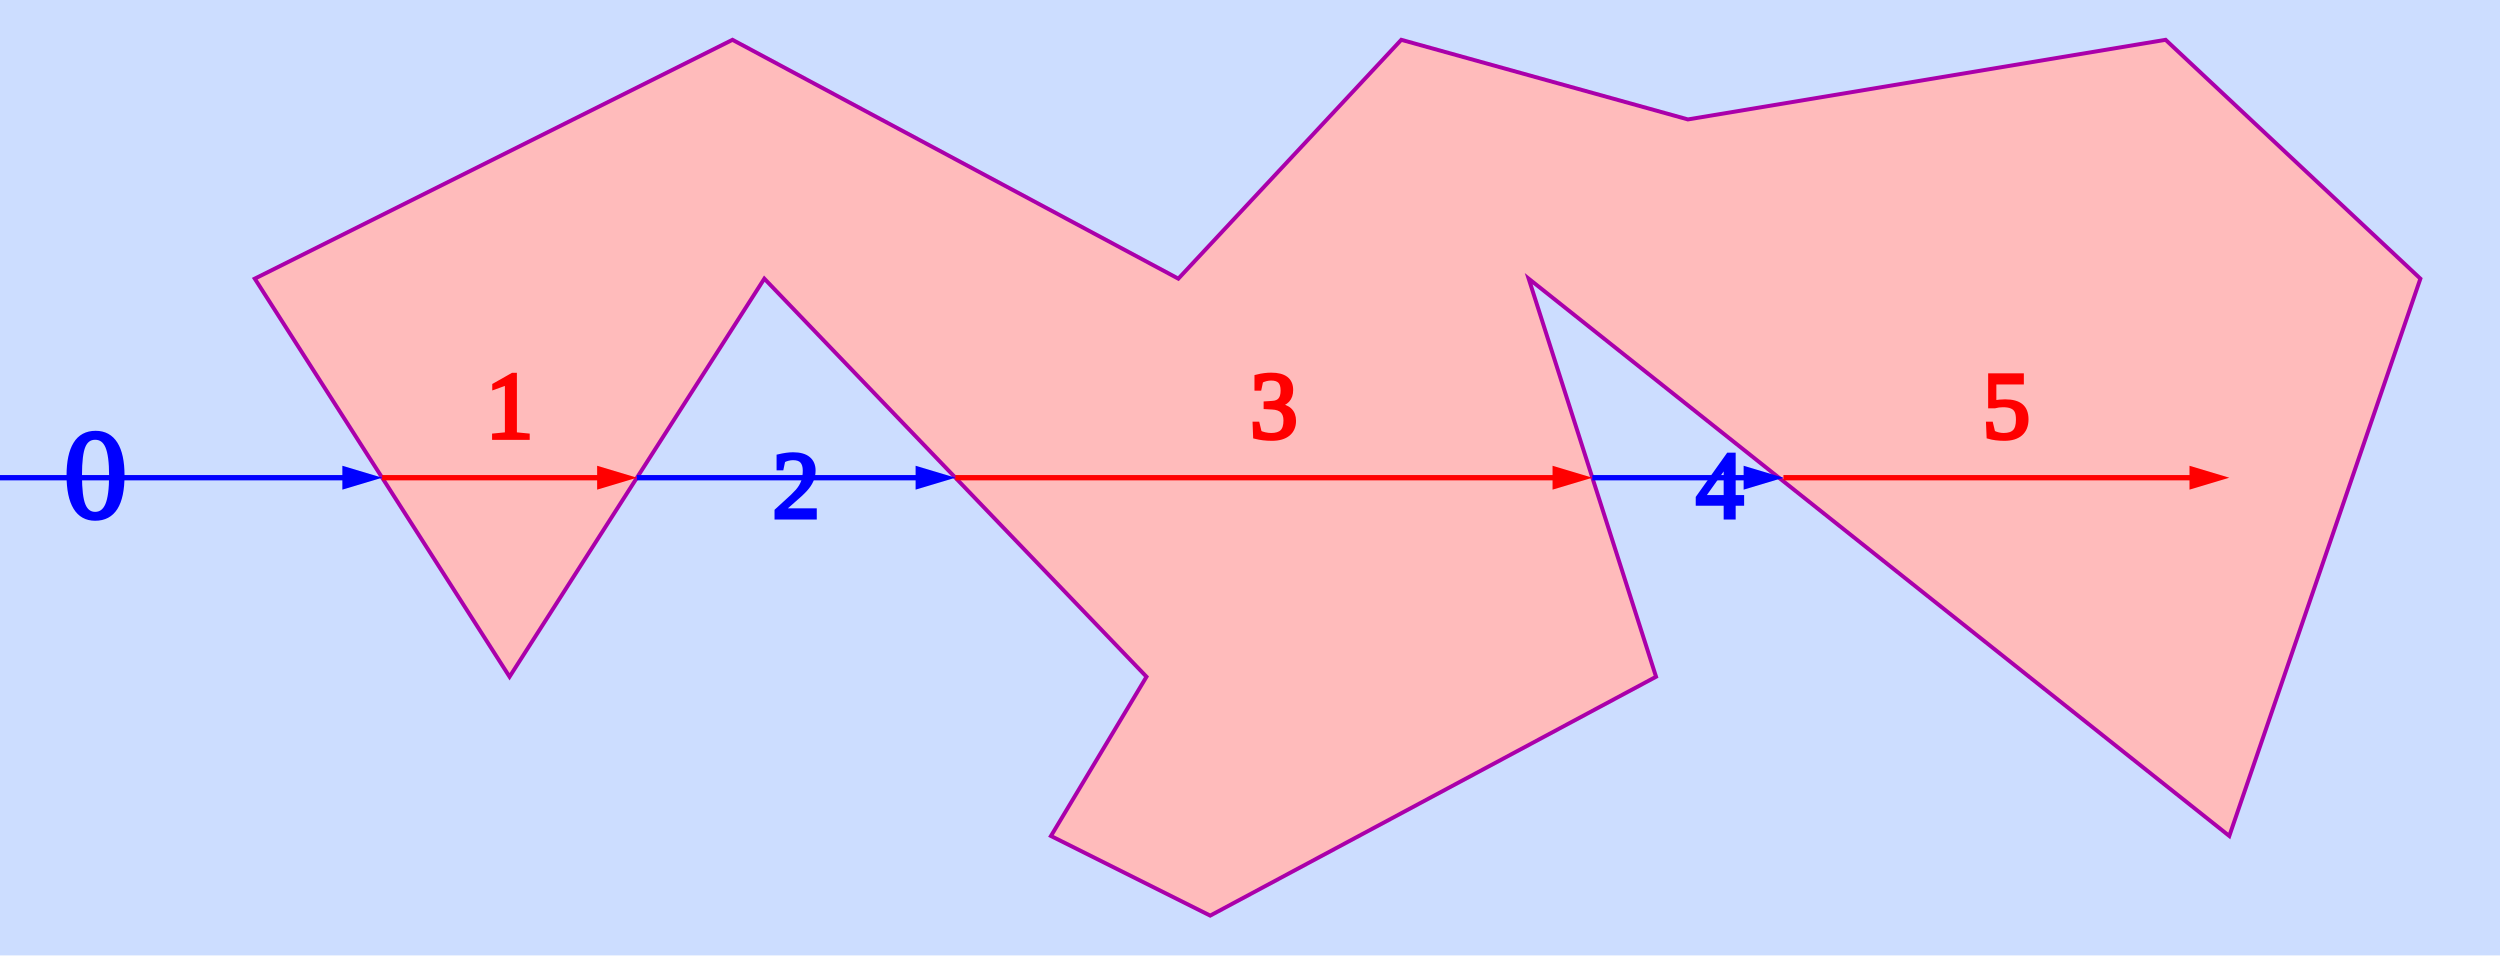
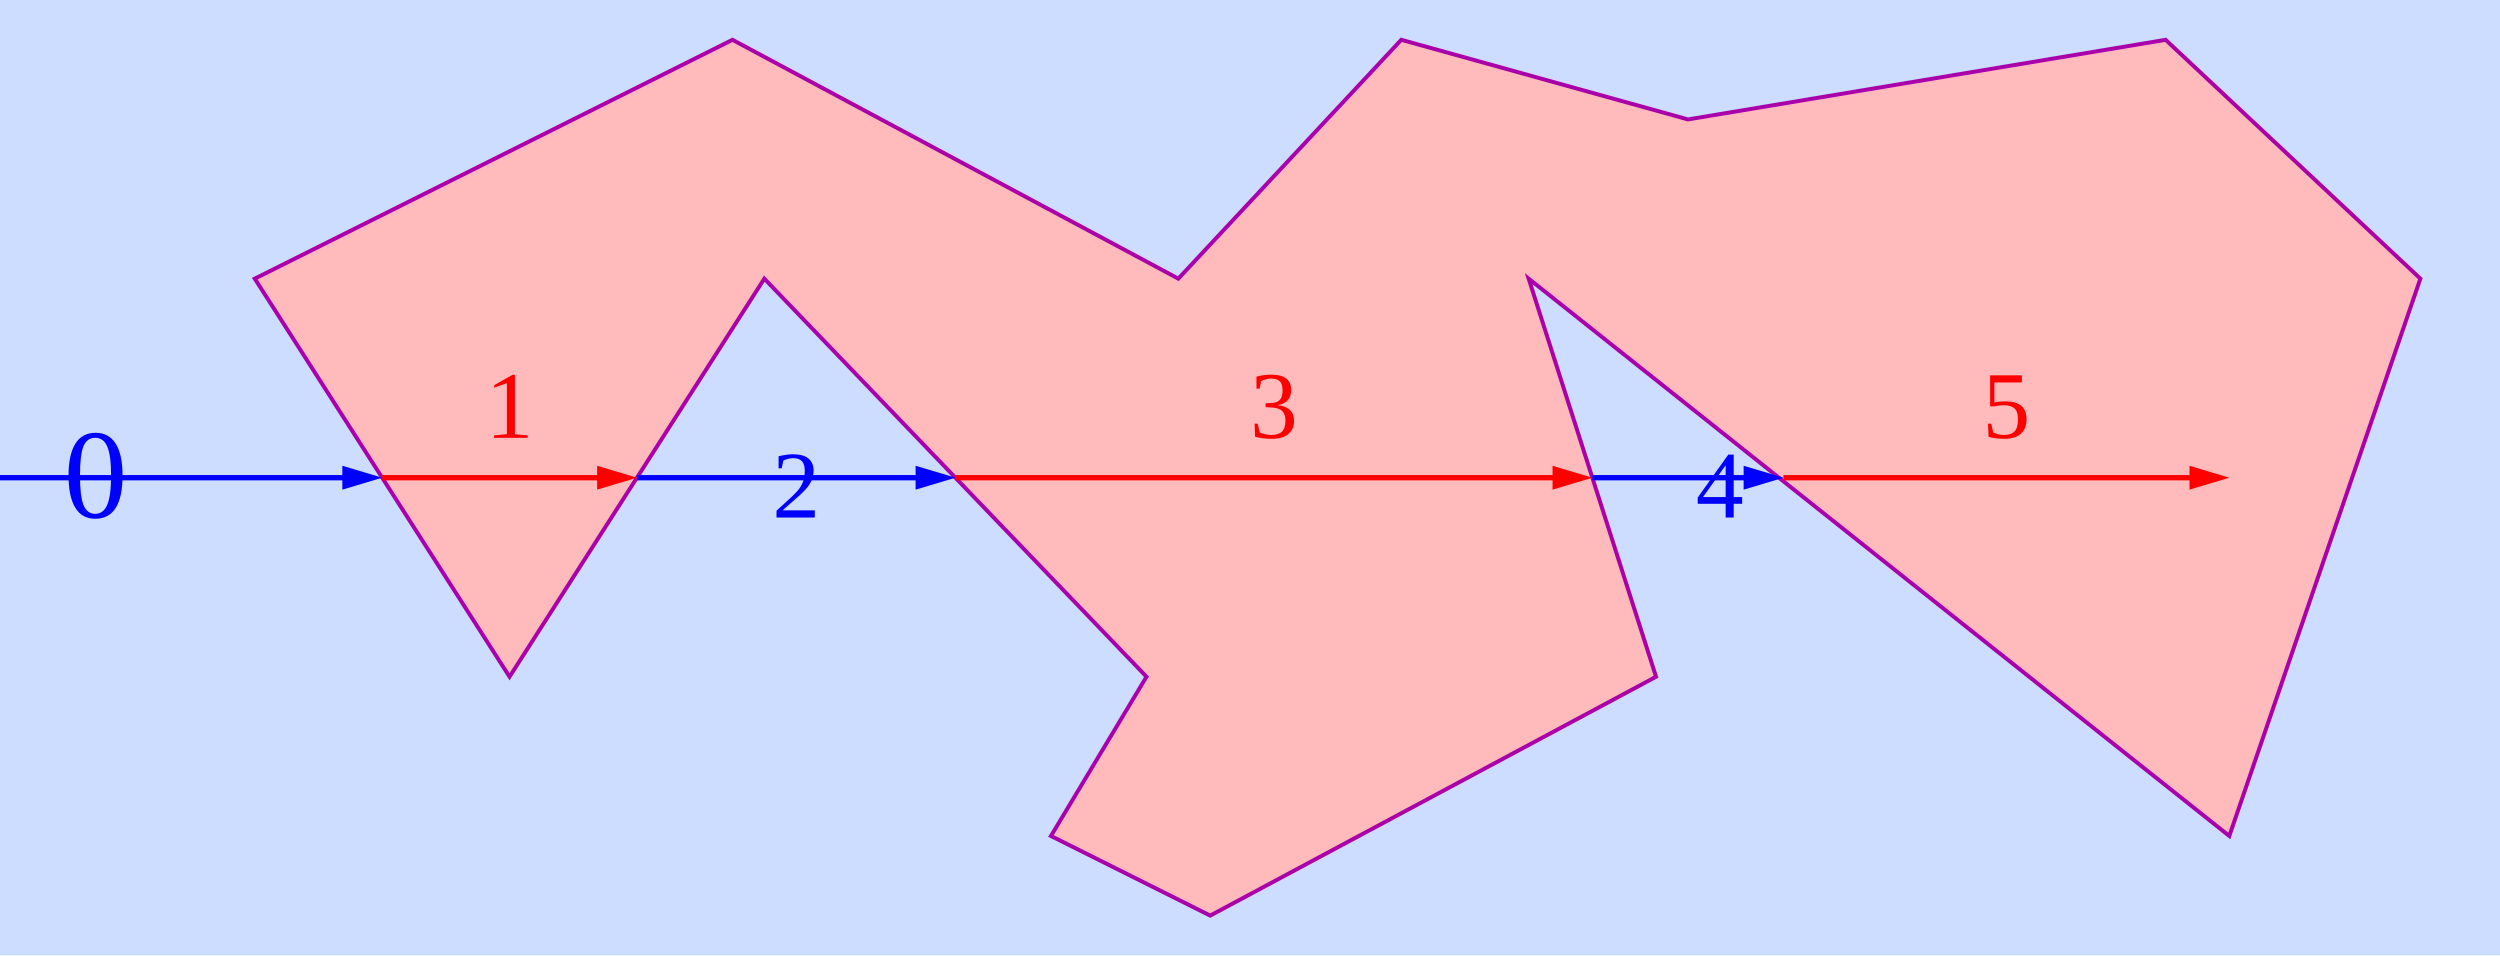
<svg xmlns="http://www.w3.org/2000/svg" version="1.1" width="628" height="240" viewBox="0 -10 628 240">
  <marker id="arrow_1_end" refX="5" refY="3" markerUnits="userSpaceOnUse" markerWidth="10" markerHeight="6" orient="auto">
    <path d="M0,0 L10,3 L0,6 Z" style="fill: blue; stroke: none" />
  </marker>
  <marker id="arrow_1_start" refX="5" refY="3" markerUnits="userSpaceOnUse" markerWidth="10" markerHeight="6" orient="auto">
    <path d="M10,0 L0,3 L10,6 Z" style="fill: blue; stroke: none" />
  </marker>
  <marker id="arrow_2_end" refX="5" refY="3" markerUnits="userSpaceOnUse" markerWidth="10" markerHeight="6" orient="auto">
    <path d="M0,0 L10,3 L0,6 Z" style="fill: red; stroke: none" />
  </marker>
  <marker id="arrow_2_start" refX="5" refY="3" markerUnits="userSpaceOnUse" markerWidth="10" markerHeight="6" orient="auto">
    <path d="M10,0 L0,3 L10,6 Z" style="fill: red; stroke: none" />
  </marker>
  <style>
    line { stroke-width: 1pt; stroke: black }
-     text { text-anchor: middle; font-size: 18pt }
+     text { text-anchor: middle; font-size: 18pt; stroke-width: 0 }
    .blu { stroke: blue; fill: blue; alignment-baseline: hanging }
    .red { stroke: red; fill: red; alignment-baseline: baseline }
  </style>
  <rect x="0" y="-10" width="628" height="240" style="fill: #cdf" />
  <polygon points="64,60 128,160 192,60 288,160 264,200 304,220 416,160 384,60 560,200 608,60 544,0 424,20 352,0 296,60 184,0" style="fill: #fbb; stroke: #a0a" />
  <line x1="0" y1="110" x2="91" y2="110" marker-end="url(#arrow_1_end)" class="blu" />
  <line x1="160" y1="110" x2="235" y2="110" marker-end="url(#arrow_1_end)" class="blu" />
  <line x1="240" y1="110" x2="395" y2="110" marker-end="url(#arrow_2_end)" class="red" />
  <line x1="400" y1="110" x2="443" y2="110" marker-end="url(#arrow_1_end)" class="blu" />
  <line x1="448" y1="110" x2="555" y2="110" marker-end="url(#arrow_2_end)" class="red" />
  <line x1="96" y1="110" x2="155" y2="110" marker-end="url(#arrow_2_end)" class="red" />
  <text x="128" y="100" class="red">
    1
  </text>
  <text x="200" y="120" class="blu">
    2
  </text>
  <text x="24" y="120" class="blu" style="font-size: 24pt">
    0
  </text>
  <text x="320" y="100" class="red">
    3
  </text>
  <text x="432" y="120" class="blu">
    4
  </text>
  <text x="504" y="100" class="red">
    5
  </text>
</svg>
